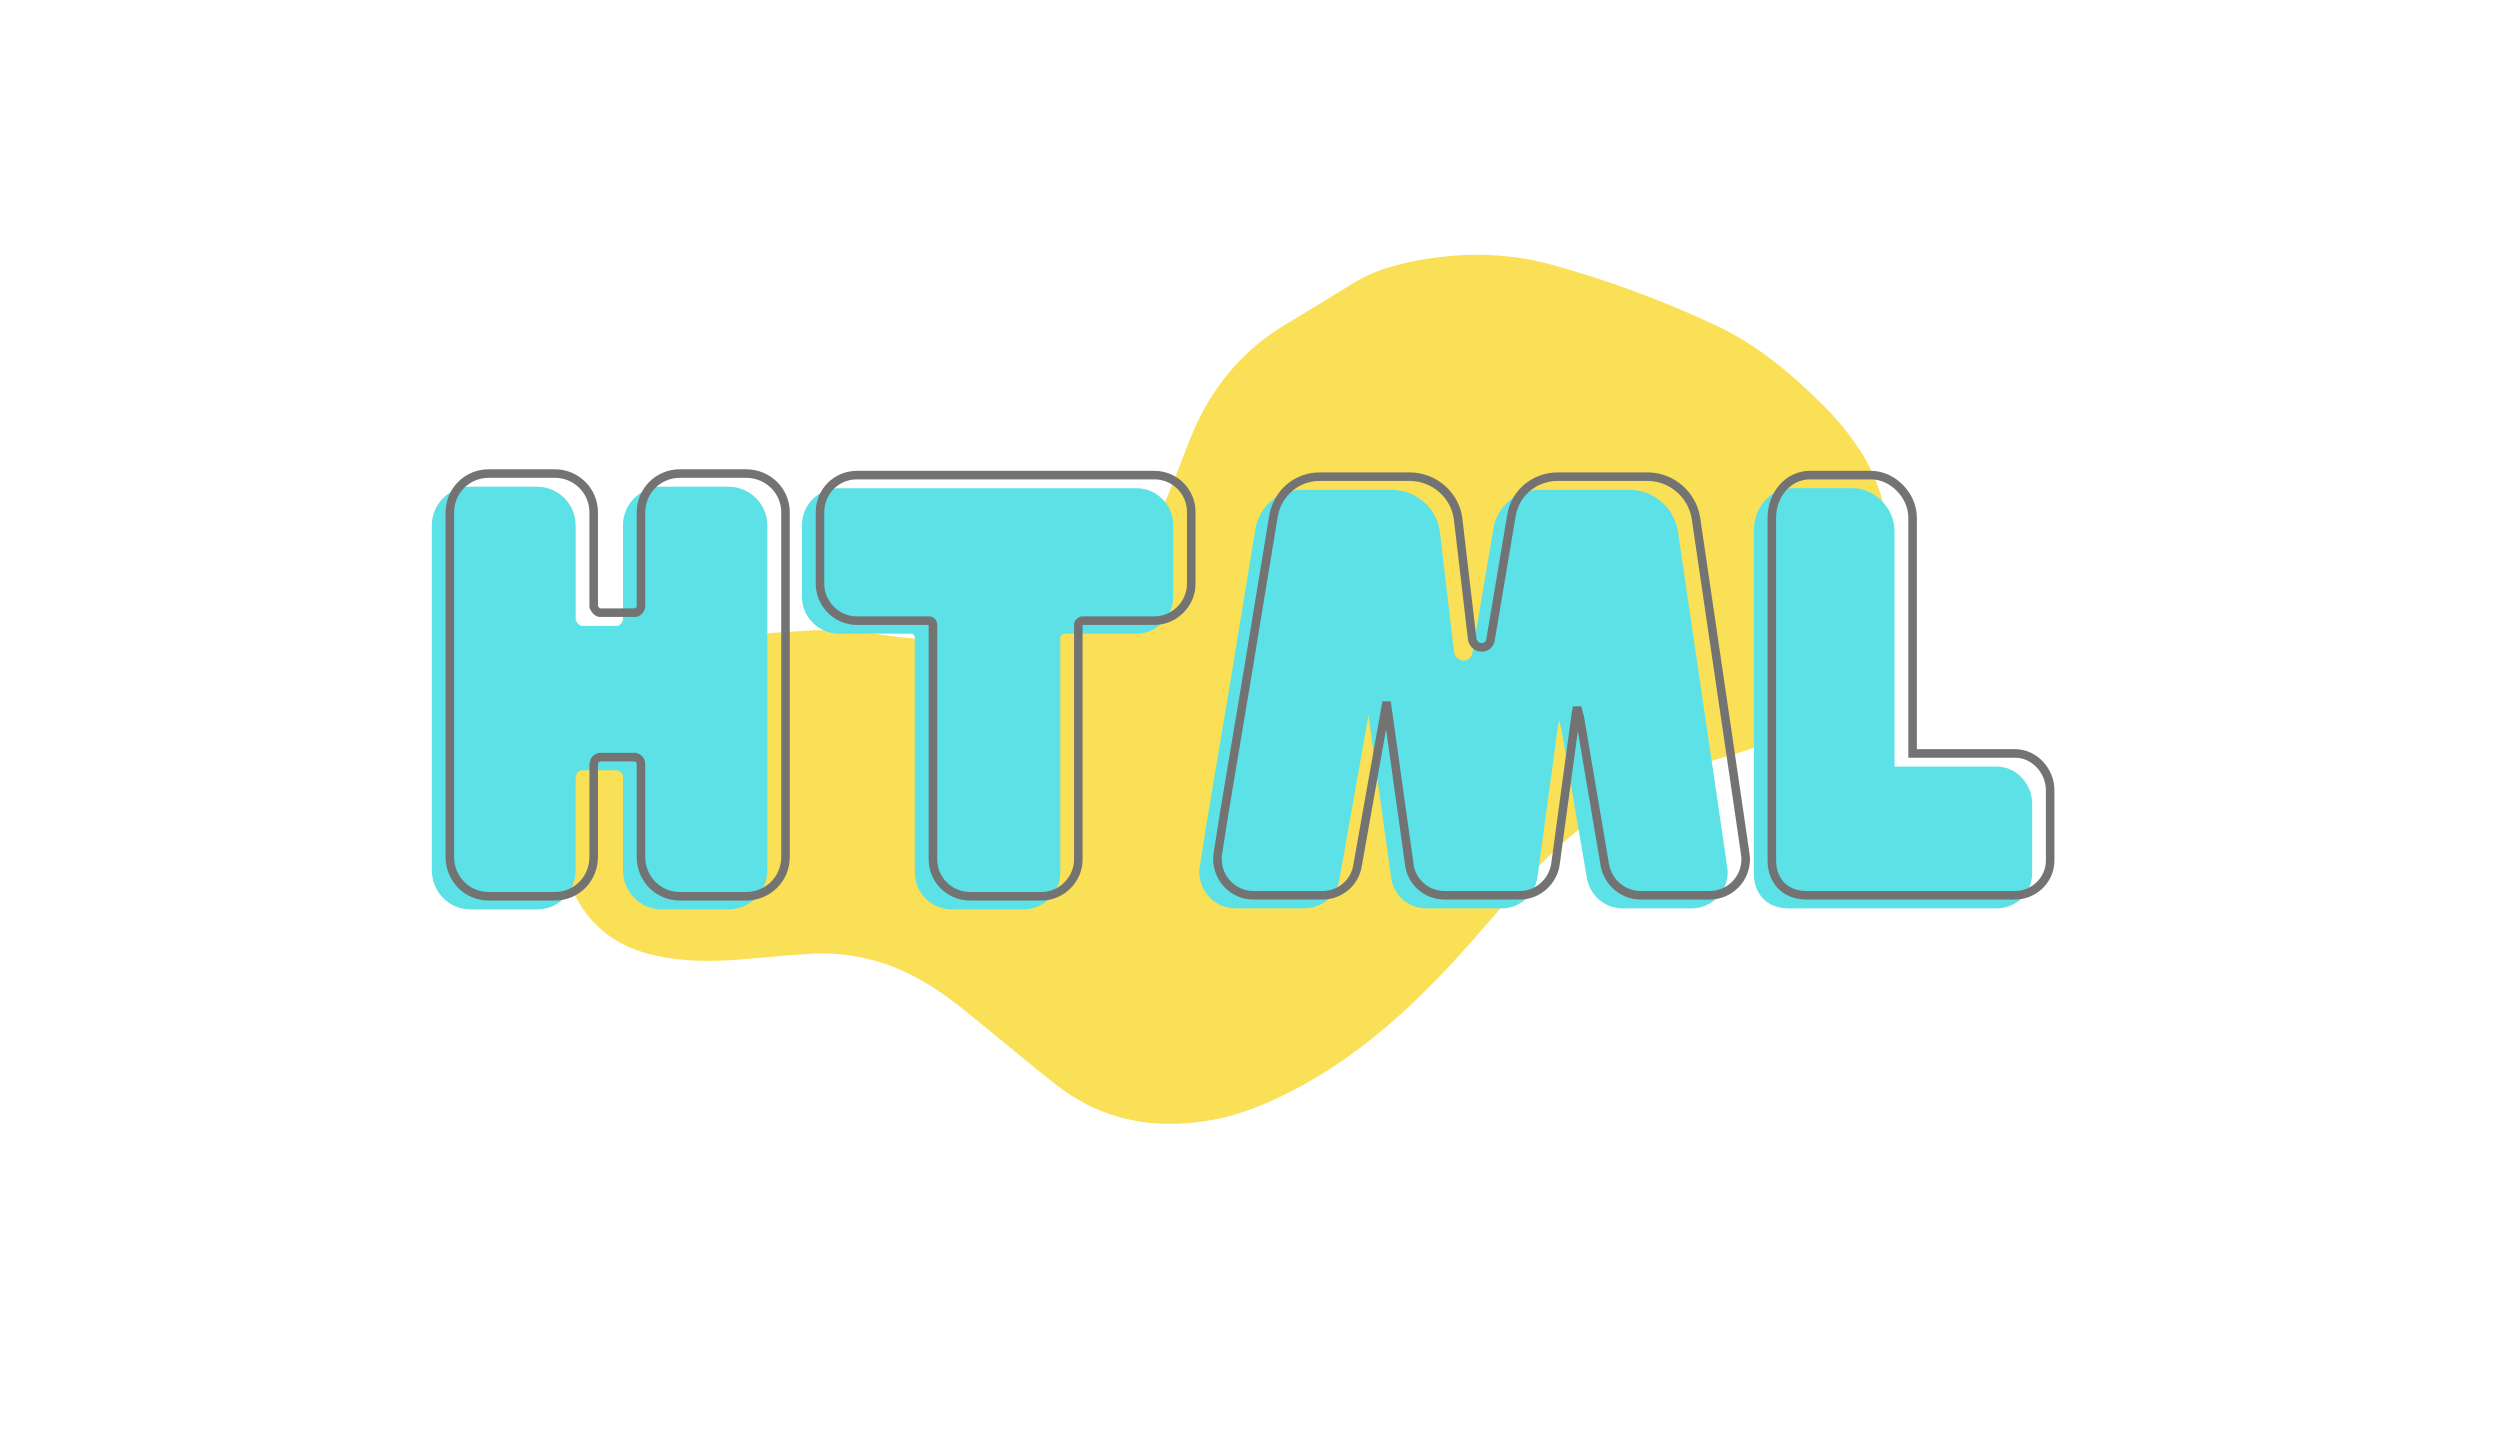
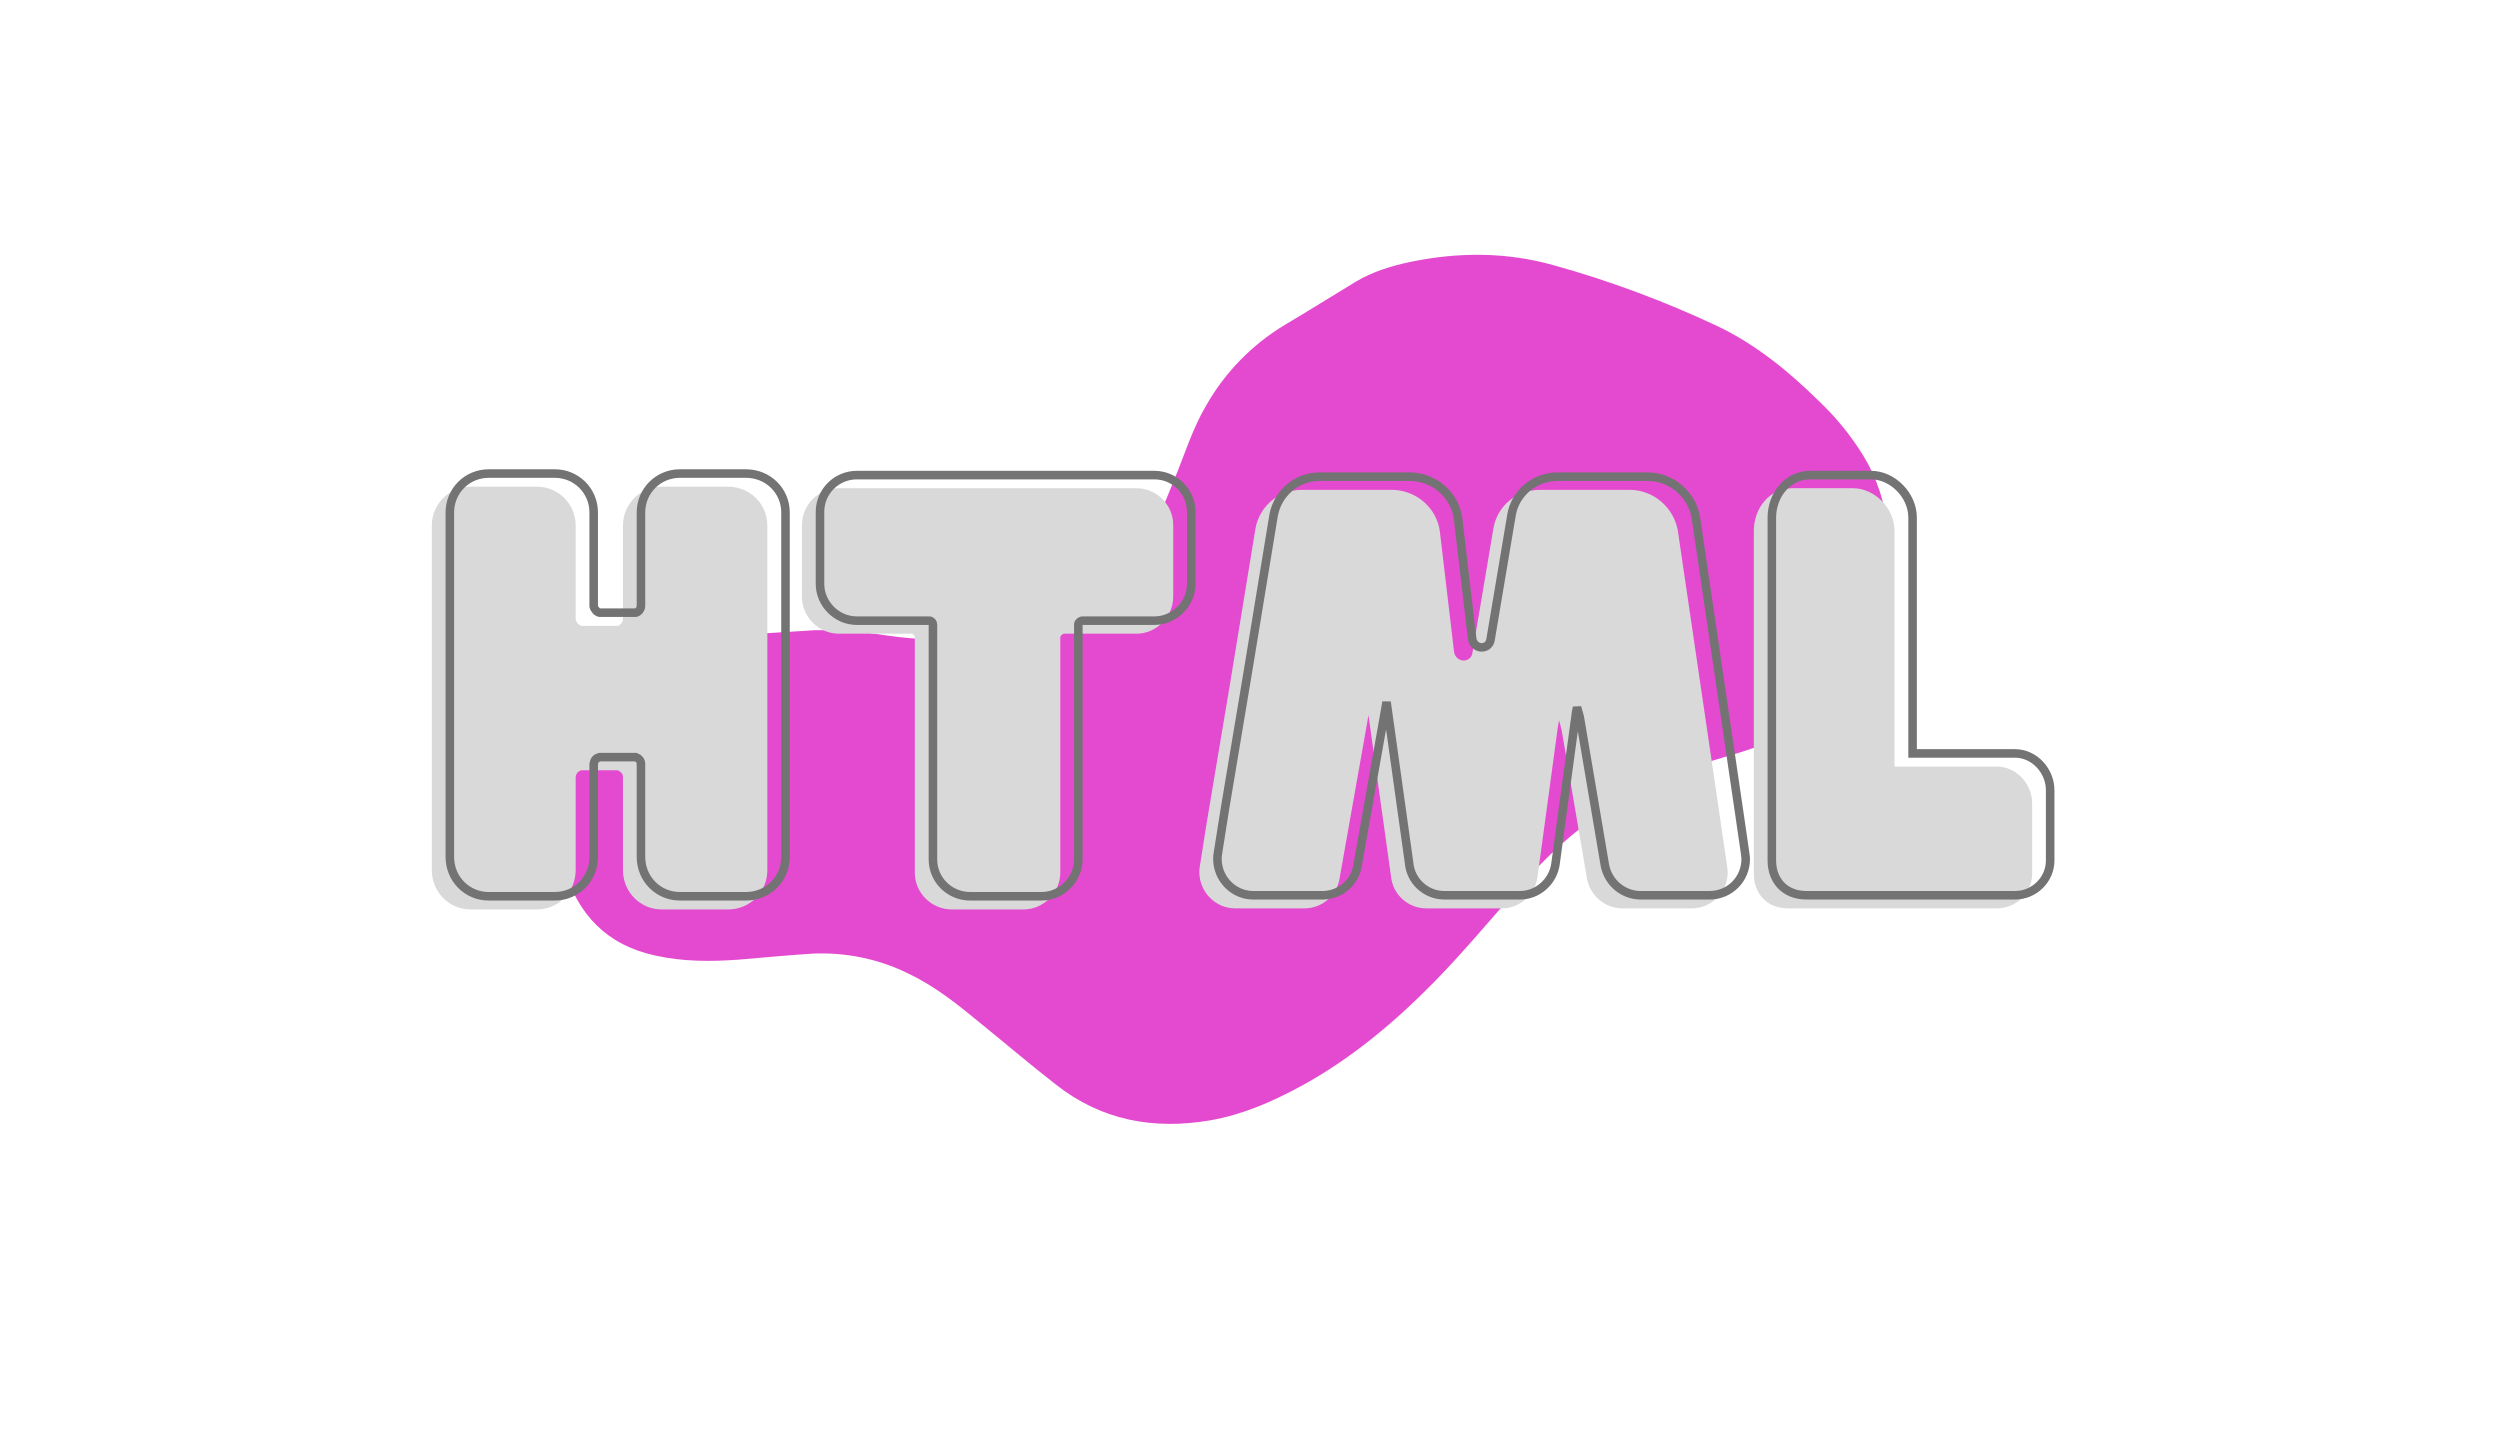
<svg xmlns="http://www.w3.org/2000/svg" xmlns:xlink="http://www.w3.org/1999/xlink" contentScriptType="text/ecmascript" width="126" zoomAndPan="magnify" contentStyleType="text/css" viewBox="0 0 126 72" height="72" preserveAspectRatio="xMidYMid meet" version="1.0">
  <defs>
    <g>
      <g id="glyph-0-0">
        <path d="M 15.801 -21.254 L 12.465 -21.254 C 11.383 -21.254 10.508 -20.379 10.508 -19.293 L 10.508 -14.582 C 10.508 -14.426 10.375 -14.266 10.242 -14.238 L 8.418 -14.238 C 8.285 -14.266 8.152 -14.426 8.125 -14.559 L 8.125 -19.293 C 8.125 -20.379 7.254 -21.254 6.168 -21.254 L 2.832 -21.254 C 1.746 -21.254 0.875 -20.379 0.875 -19.293 L 0.875 -1.934 C 0.875 -0.82 1.746 0.055 2.832 0.055 L 6.168 0.055 C 7.254 0.055 8.125 -0.82 8.125 -1.934 L 8.125 -6.617 C 8.152 -6.801 8.23 -6.906 8.418 -6.961 L 10.242 -6.961 C 10.375 -6.906 10.508 -6.801 10.508 -6.617 L 10.508 -1.934 C 10.508 -0.82 11.383 0.055 12.465 0.055 L 15.801 0.055 C 16.914 0.055 17.785 -0.82 17.785 -1.934 L 17.785 -19.293 C 17.785 -20.379 16.914 -21.254 15.801 -21.254 Z M 15.801 -21.254 " />
      </g>
      <g id="glyph-0-1">
        <path d="M 17.734 -21.176 L 2.727 -21.176 C 1.719 -21.176 0.875 -20.352 0.875 -19.32 L 0.875 -15.695 C 0.875 -14.691 1.719 -13.844 2.727 -13.844 L 6.379 -13.844 C 6.484 -13.844 6.562 -13.738 6.562 -13.656 L 6.562 -1.801 C 6.562 -0.793 7.383 0.055 8.441 0.055 L 12.043 0.055 C 13.047 0.055 13.895 -0.793 13.895 -1.801 L 13.895 -13.656 C 13.895 -13.738 14 -13.844 14.105 -13.844 L 17.734 -13.844 C 18.738 -13.844 19.586 -14.691 19.586 -15.695 L 19.586 -19.32 C 19.586 -20.352 18.738 -21.176 17.734 -21.176 Z M 17.734 -21.176 " />
      </g>
      <g id="glyph-0-2">
        <path d="M 27.078 -1.828 C 27.078 -2.012 27.078 -1.906 24.562 -19.055 C 24.352 -20.195 23.371 -21.066 22.18 -21.094 L 17.602 -21.094 C 16.438 -21.094 15.457 -20.273 15.273 -19.164 L 14.215 -12.891 C 14.188 -12.652 14 -12.492 13.762 -12.492 C 13.5 -12.492 13.285 -12.73 13.285 -12.969 L 13.285 -12.941 L 12.57 -19.004 C 12.414 -20.168 11.406 -21.066 10.191 -21.094 L 5.609 -21.094 C 4.445 -21.094 3.492 -20.273 3.281 -19.164 L 1.984 -11.25 L 0.82 -4.312 L 0.477 -2.145 C 0.449 -2.012 0.449 -1.906 0.449 -1.828 C 0.449 -0.82 1.27 0 2.25 0 L 5.797 0 C 6.668 -0.027 7.383 -0.66 7.516 -1.508 L 8.84 -8.973 L 8.973 -9.738 L 10.109 -1.613 C 10.191 -0.715 10.957 0 11.883 0 L 15.695 0 C 16.621 0 17.391 -0.715 17.496 -1.613 L 18.527 -9.211 L 18.582 -9.477 L 18.711 -8.973 L 19.984 -1.508 C 20.141 -0.66 20.855 -0.027 21.73 0 L 25.25 0 C 26.281 0 27.078 -0.82 27.078 -1.828 Z M 27.078 -1.828 " />
      </g>
      <g id="glyph-0-3">
        <path d="M 13.129 -7.145 L 7.965 -7.145 L 7.965 -19.031 C 7.965 -20.168 6.961 -21.176 5.875 -21.176 L 2.805 -21.176 C 1.668 -21.176 0.875 -20.168 0.875 -19.031 L 0.875 -1.746 C 0.875 -0.793 1.48 0 2.621 0 L 13.129 0 C 14.105 0 14.902 -0.793 14.902 -1.746 L 14.902 -5.293 C 14.902 -6.273 14.105 -7.145 13.129 -7.145 Z M 13.129 -7.145 " />
      </g>
    </g>
    <clipPath id="clip-0">
      <path d="M 28 12.699 L 95.289 12.699 L 95.289 56.949 L 28 56.949 Z M 28 12.699 " clip-rule="nonzero" />
    </clipPath>
  </defs>
  <g clip-path="url(#clip-0)">
-     <path fill="rgb(98.039%, 87.839%, 33.73%)" d="M 41.062 31.762 C 42.266 31.746 43.469 31.836 44.66 32.023 C 46.492 32.301 48.359 32.301 50.191 32.039 C 51.883 31.777 53.48 31.238 55.051 30.598 C 56.199 30.133 56.945 29.273 57.445 28.215 C 58.078 26.863 58.648 25.496 59.207 24.113 C 59.719 22.863 60.117 21.566 60.809 20.406 C 61.746 18.762 63.098 17.379 64.727 16.391 C 65.93 15.68 67.105 14.938 68.309 14.211 C 69.176 13.688 70.145 13.395 71.125 13.191 C 73.535 12.699 75.914 12.699 78.305 13.367 C 81.125 14.152 83.867 15.172 86.527 16.422 C 88.492 17.352 90.152 18.719 91.691 20.23 C 92.543 21.043 93.293 21.961 93.91 22.965 C 94.602 24.098 95.027 25.379 95.113 26.703 C 95.215 28.125 95.262 29.535 94.836 30.918 C 94.012 33.609 92.473 35.773 89.902 37.055 C 88.934 37.551 87.863 37.883 86.805 38.188 C 84.473 38.871 82.27 39.918 80.273 41.301 C 78.762 42.332 77.512 43.656 76.293 45.023 C 74.973 46.523 73.695 48.047 72.301 49.473 C 70.289 51.523 68.09 53.371 65.547 54.754 C 64.094 55.539 62.598 56.191 60.969 56.469 C 58.137 56.949 55.508 56.469 53.219 54.664 C 51.926 53.66 50.691 52.602 49.43 51.582 C 48.301 50.652 47.168 49.734 45.832 49.094 C 44.336 48.34 42.664 47.992 40.988 48.062 C 39.727 48.137 38.465 48.266 37.215 48.367 C 35.82 48.469 34.426 48.469 33.047 48.164 C 30.594 47.641 29.129 46.102 28.438 43.773 C 27.82 41.637 28.129 39.555 28.938 37.535 C 29.332 36.547 29.891 35.629 30.582 34.832 C 31.535 33.738 32.77 33.113 34.133 32.68 C 35.645 32.199 37.203 32.008 38.773 31.906 Z M 41.062 31.762 " fill-opacity="1" fill-rule="nonzero" />
+     <path fill="rgb(89.409%, 29.019%, 81.18%)" d="M 41.062 31.762 C 42.266 31.746 43.469 31.836 44.66 32.023 C 46.492 32.301 48.359 32.301 50.191 32.039 C 51.883 31.777 53.48 31.238 55.051 30.598 C 56.199 30.133 56.945 29.273 57.445 28.215 C 58.078 26.863 58.648 25.496 59.207 24.113 C 59.719 22.863 60.117 21.566 60.809 20.406 C 61.746 18.762 63.098 17.379 64.727 16.391 C 65.93 15.68 67.105 14.938 68.309 14.211 C 69.176 13.688 70.145 13.395 71.125 13.191 C 73.535 12.699 75.914 12.699 78.305 13.367 C 81.125 14.152 83.867 15.172 86.527 16.422 C 88.492 17.352 90.152 18.719 91.691 20.23 C 92.543 21.043 93.293 21.961 93.91 22.965 C 94.602 24.098 95.027 25.379 95.113 26.703 C 95.215 28.125 95.262 29.535 94.836 30.918 C 94.012 33.609 92.473 35.773 89.902 37.055 C 88.934 37.551 87.863 37.883 86.805 38.188 C 84.473 38.871 82.27 39.918 80.273 41.301 C 78.762 42.332 77.512 43.656 76.293 45.023 C 74.973 46.523 73.695 48.047 72.301 49.473 C 70.289 51.523 68.09 53.371 65.547 54.754 C 64.094 55.539 62.598 56.191 60.969 56.469 C 58.137 56.949 55.508 56.469 53.219 54.664 C 51.926 53.66 50.691 52.602 49.43 51.582 C 48.301 50.652 47.168 49.734 45.832 49.094 C 44.336 48.34 42.664 47.992 40.988 48.062 C 39.727 48.137 38.465 48.266 37.215 48.367 C 35.82 48.469 34.426 48.469 33.047 48.164 C 30.594 47.641 29.129 46.102 28.438 43.773 C 27.82 41.637 28.129 39.555 28.938 37.535 C 29.332 36.547 29.891 35.629 30.582 34.832 C 31.535 33.738 32.77 33.113 34.133 32.68 C 35.645 32.199 37.203 32.008 38.773 31.906 Z M 41.062 31.762 " fill-opacity="1" fill-rule="nonzero" />
  </g>
-   <g fill="rgb(36.079%, 88.239%, 90.199%)" fill-opacity="1">
+   <g fill="rgb(85.1%, 85.1%, 85.1%)" fill-opacity="1">
    <use x="20.889" y="45.782" xlink:href="#glyph-0-0" xlink:type="simple" xlink:actuate="onLoad" xlink:show="embed" />
  </g>
-   <g fill="rgb(36.079%, 88.239%, 90.199%)" fill-opacity="1">
+   <g fill="rgb(85.1%, 85.1%, 85.1%)" fill-opacity="1">
    <use x="39.544" y="45.782" xlink:href="#glyph-0-1" xlink:type="simple" xlink:actuate="onLoad" xlink:show="embed" />
  </g>
-   <g fill="rgb(36.079%, 88.239%, 90.199%)" fill-opacity="1">
+   <g fill="rgb(85.1%, 85.1%, 85.1%)" fill-opacity="1">
    <use x="59.998" y="45.782" xlink:href="#glyph-0-2" xlink:type="simple" xlink:actuate="onLoad" xlink:show="embed" />
  </g>
-   <g fill="rgb(36.079%, 88.239%, 90.199%)" fill-opacity="1">
+   <g fill="rgb(85.1%, 85.1%, 85.1%)" fill-opacity="1">
    <use x="87.518" y="45.782" xlink:href="#glyph-0-3" xlink:type="simple" xlink:actuate="onLoad" xlink:show="embed" />
  </g>
  <path stroke-linecap="butt" transform="matrix(0.75, 0, 0, 0.75, 12.67053, 24.12053)" fill="none" stroke-linejoin="miter" d="M 33.236 -0.338 L 28.793 -0.338 C 27.346 -0.338 26.179 0.824 26.179 2.272 L 26.179 8.553 C 26.179 8.772 26.007 8.975 25.83 9.011 L 23.398 9.011 C 23.215 8.975 23.043 8.772 23.002 8.589 L 23.002 2.272 C 23.002 0.824 21.84 -0.338 20.392 -0.338 L 15.944 -0.338 C 14.497 -0.338 13.335 0.824 13.335 2.272 L 13.335 25.423 C 13.335 26.907 14.497 28.068 15.944 28.068 L 20.392 28.068 C 21.84 28.068 23.002 26.907 23.002 25.423 L 23.002 19.178 C 23.043 18.928 23.148 18.787 23.398 18.72 L 25.83 18.72 C 26.007 18.787 26.179 18.928 26.179 19.178 L 26.179 25.423 C 26.179 26.907 27.346 28.068 28.793 28.068 L 33.236 28.068 C 34.721 28.068 35.892 26.907 35.892 25.423 L 35.892 2.272 C 35.892 0.824 34.721 -0.338 33.236 -0.338 Z M 60.684 -0.234 L 40.679 -0.234 C 39.335 -0.234 38.21 0.86 38.21 2.24 L 38.21 7.074 C 38.21 8.417 39.335 9.548 40.679 9.548 L 45.549 9.548 C 45.695 9.548 45.799 9.683 45.799 9.787 L 45.799 25.595 C 45.799 26.938 46.892 28.068 48.304 28.068 L 53.106 28.068 C 54.439 28.068 55.57 26.938 55.57 25.595 L 55.57 9.787 C 55.57 9.683 55.715 9.548 55.851 9.548 L 60.684 9.548 C 62.033 9.548 63.158 8.417 63.158 7.074 L 63.158 2.24 C 63.158 0.86 62.033 -0.234 60.684 -0.234 Z M 100.418 25.563 C 100.418 25.318 100.418 25.459 97.064 2.595 C 96.783 1.074 95.481 -0.088 93.887 -0.129 L 87.788 -0.129 C 86.236 -0.129 84.924 0.964 84.679 2.454 L 83.273 10.813 C 83.231 11.131 82.986 11.345 82.668 11.345 C 82.314 11.345 82.033 11.027 82.033 10.709 L 82.033 10.74 L 81.085 2.662 C 80.866 1.11 79.523 -0.088 77.903 -0.129 L 71.793 -0.129 C 70.247 -0.129 68.981 0.964 68.695 2.454 L 66.96 13.001 L 65.413 22.246 L 64.955 25.141 C 64.918 25.318 64.918 25.459 64.918 25.563 C 64.918 26.907 66.012 28.001 67.314 28.001 L 72.043 28.001 C 73.21 27.964 74.163 27.121 74.335 25.99 L 76.106 16.032 L 76.283 15.016 L 77.799 25.845 C 77.903 27.042 78.929 28.001 80.163 28.001 L 85.247 28.001 C 86.476 28.001 87.502 27.042 87.642 25.845 L 89.017 15.725 L 89.085 15.371 L 89.267 16.032 L 90.955 25.99 C 91.174 27.121 92.127 27.964 93.293 28.001 L 97.986 28.001 C 99.356 28.001 100.418 26.907 100.418 25.563 Z M 118.517 18.47 L 111.632 18.47 L 111.632 2.626 C 111.632 1.11 110.288 -0.234 108.84 -0.234 L 104.747 -0.234 C 103.231 -0.234 102.174 1.11 102.174 2.626 L 102.174 25.673 C 102.174 26.938 102.981 28.001 104.507 28.001 L 118.517 28.001 C 119.82 28.001 120.877 26.938 120.877 25.673 L 120.877 20.943 C 120.877 19.636 119.82 18.47 118.517 18.47 Z M 118.517 18.47 " stroke="rgb(45.099%, 45.099%, 45.099%)" stroke-width="0.574" stroke-opacity="1" stroke-miterlimit="4" />
</svg>
